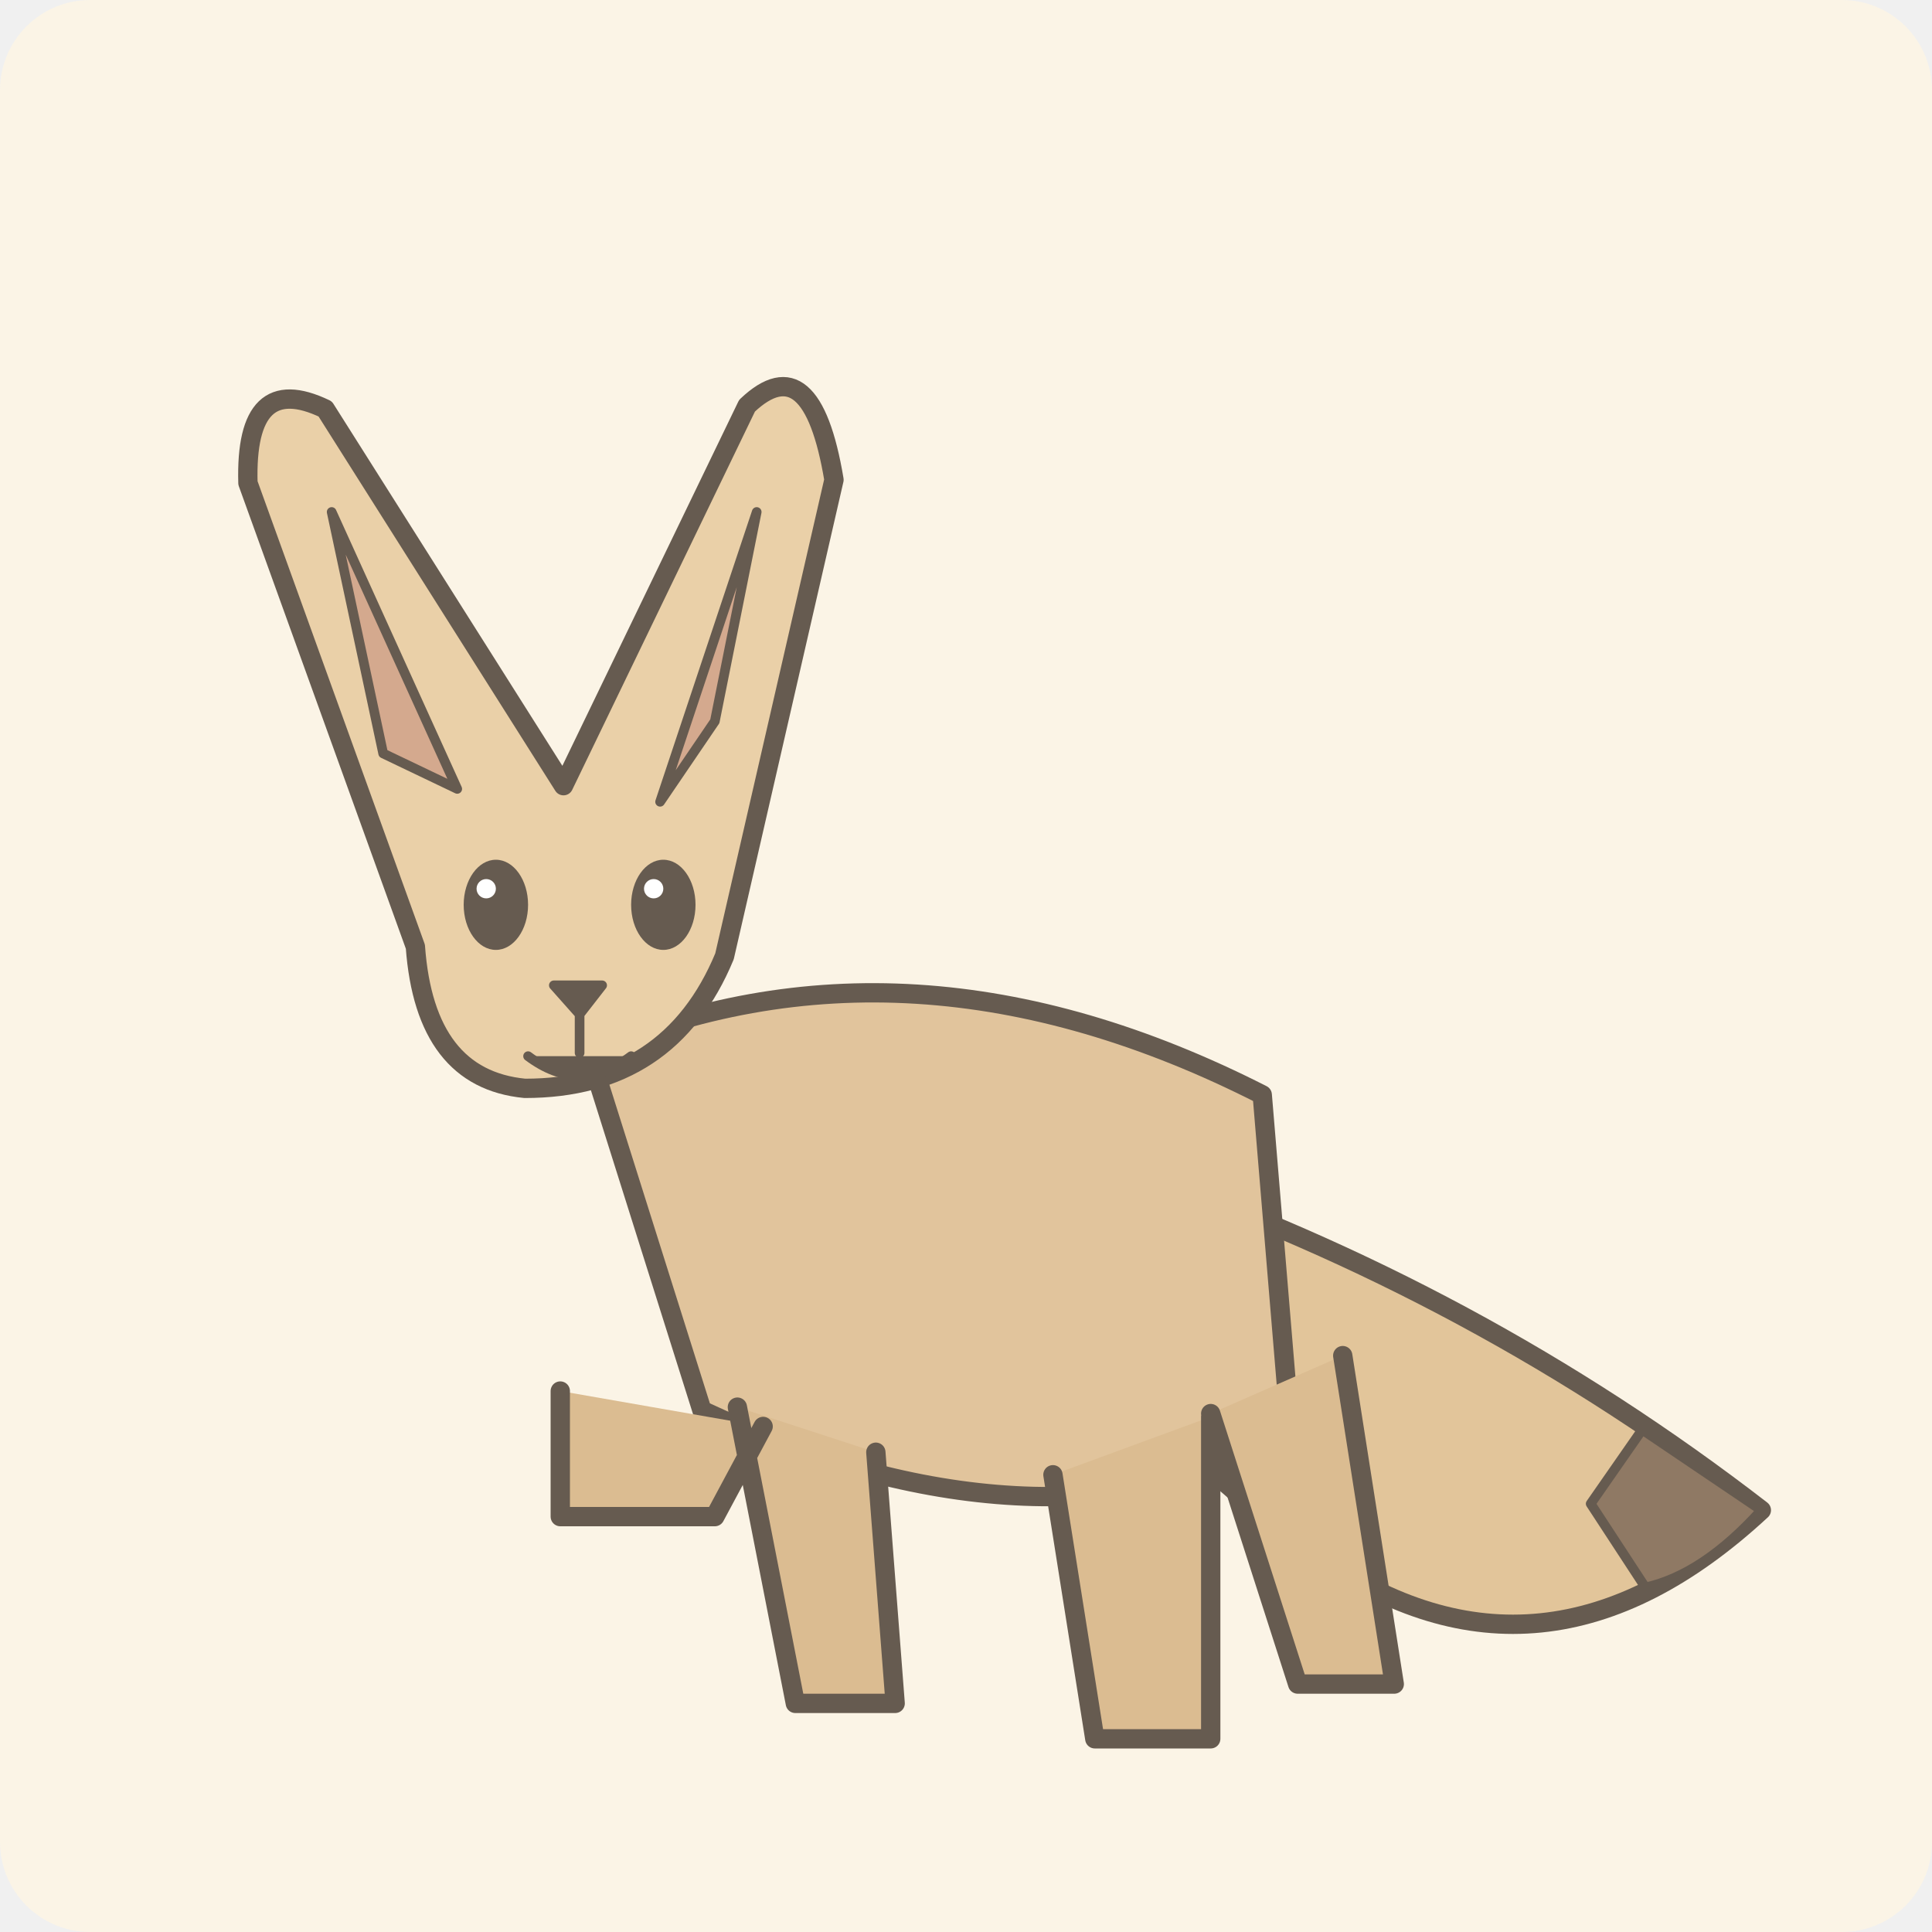
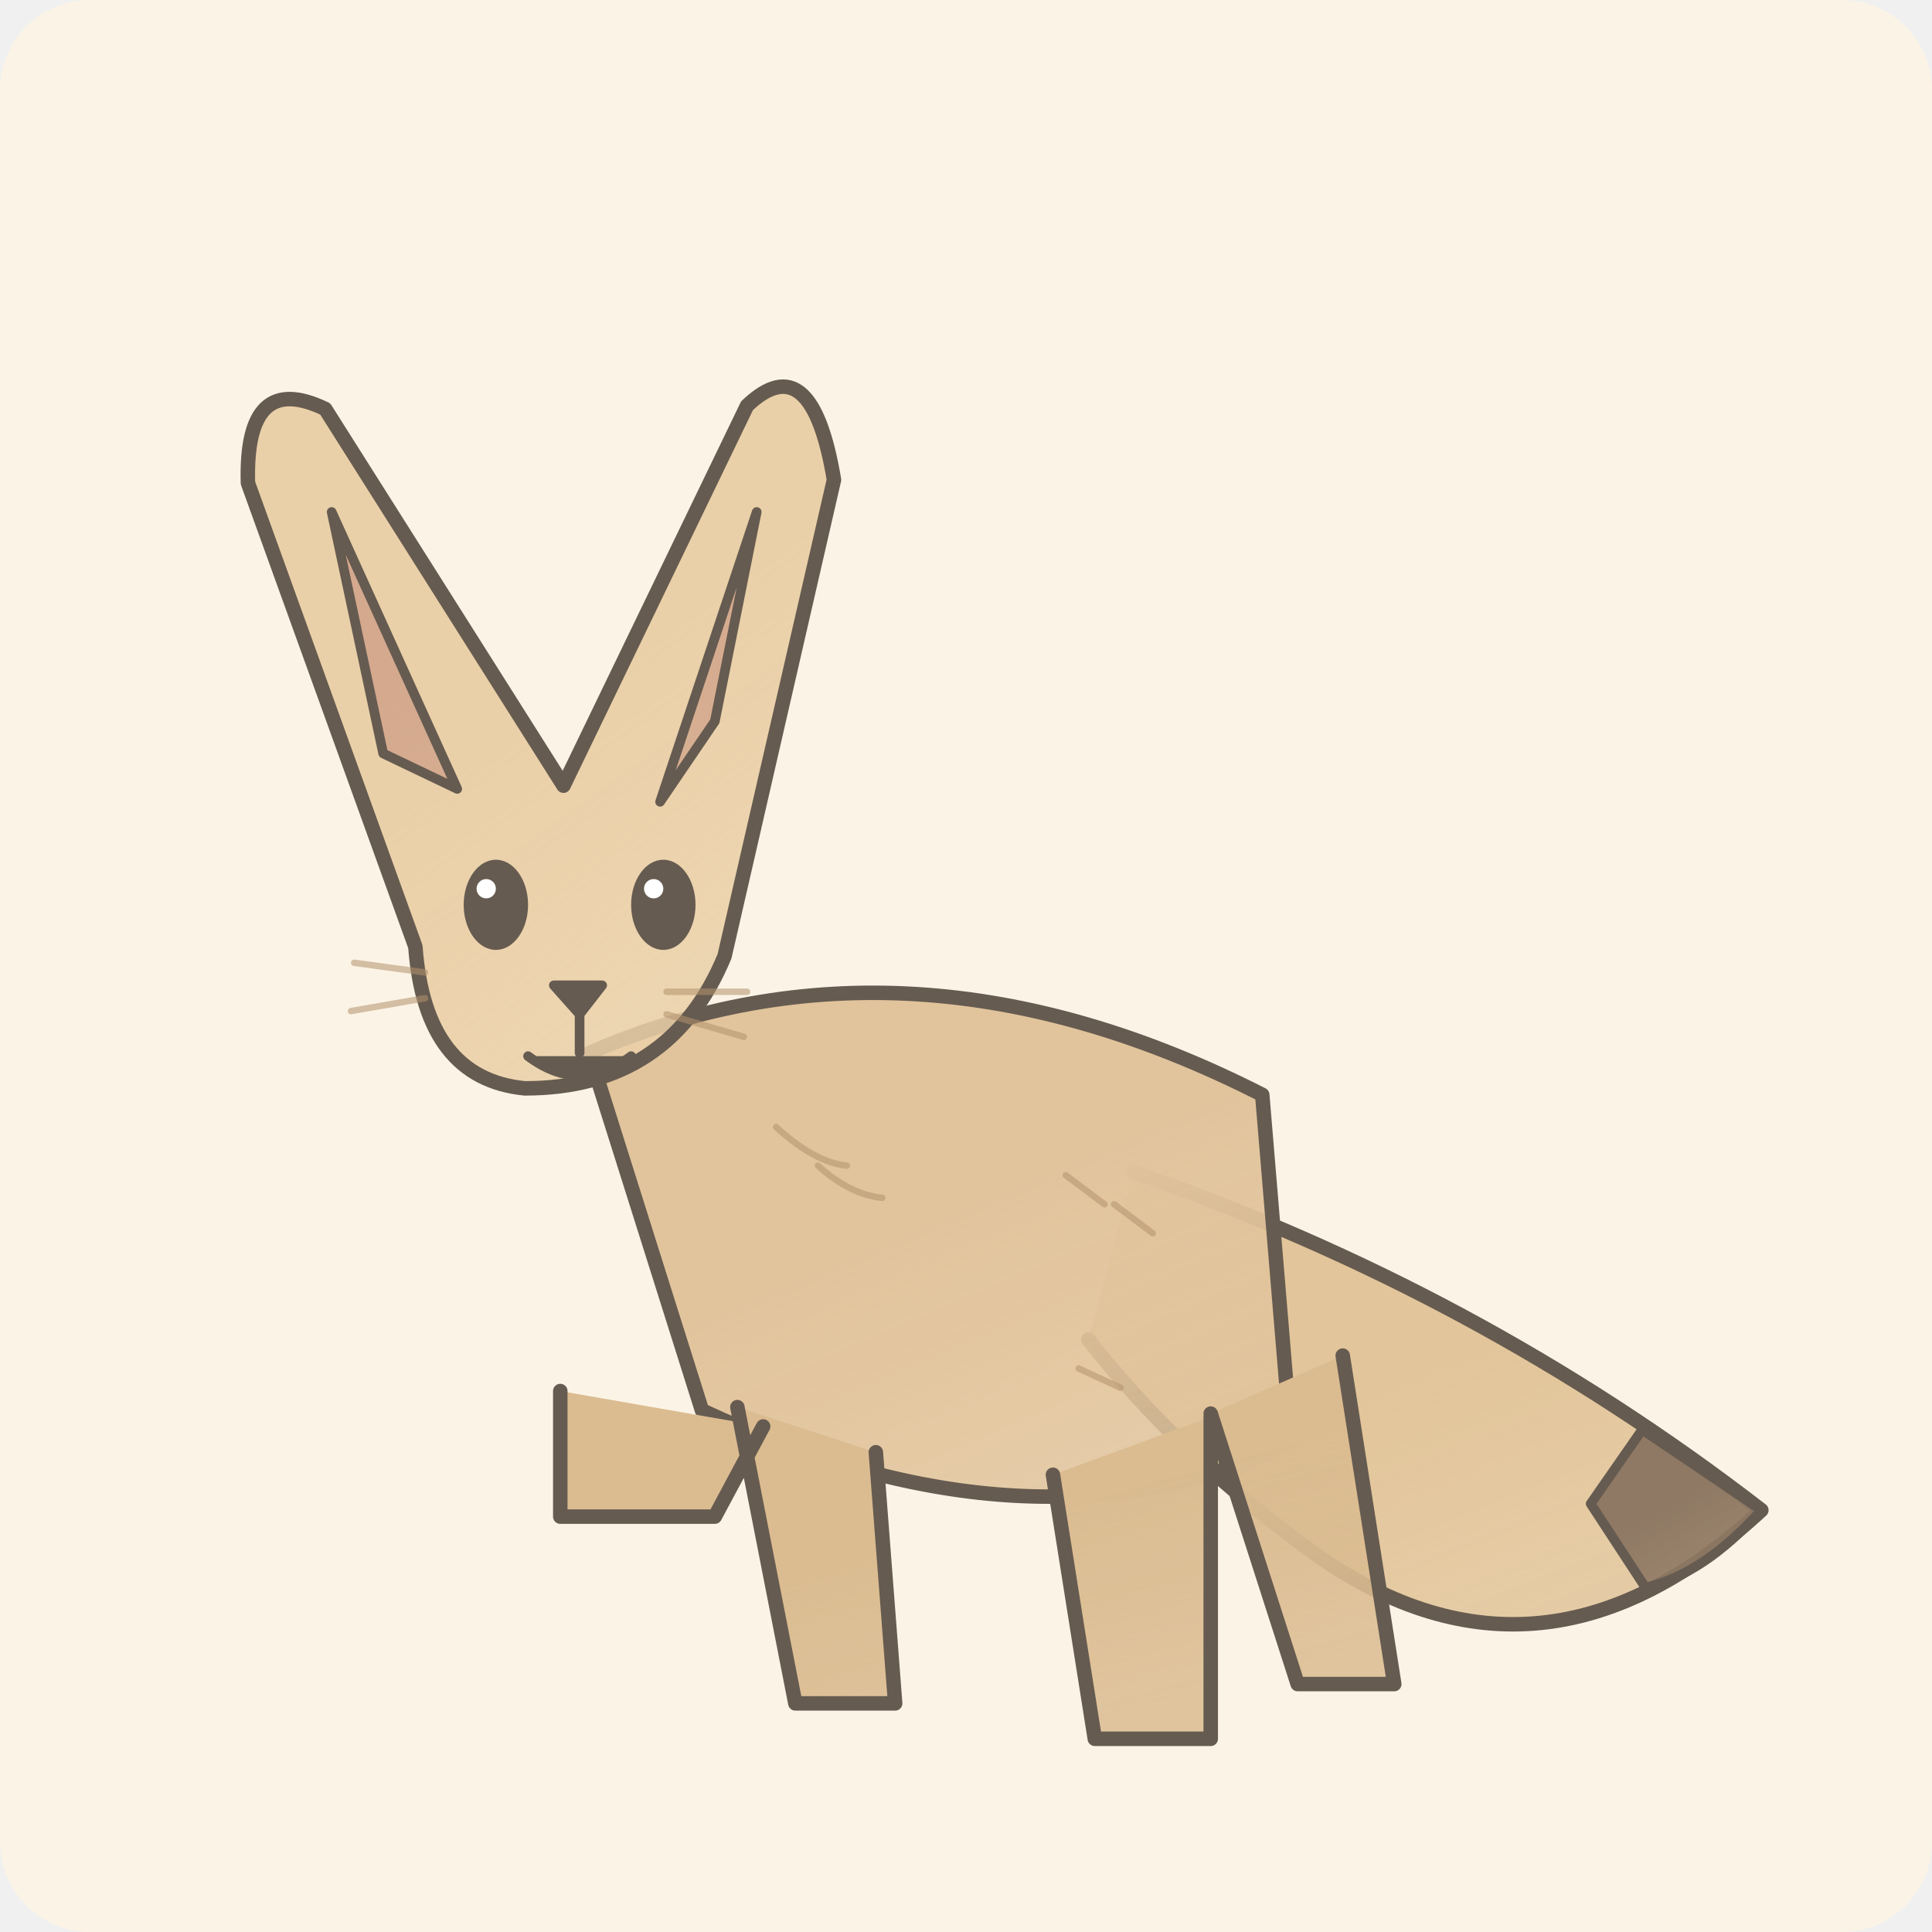
<svg xmlns="http://www.w3.org/2000/svg" viewBox="0 0 600 600" data-full-animal="fennec" data-illustration="incomplete">
  <rect width="600" height="600" rx="28" fill="#fbf4e6" />
-   <path d="M352 364Q459 401 547 469Q479 532 409 483Q366 452 338 416" fill="#e2c59a" stroke="#665b50" stroke-width="6" stroke-linecap="round" stroke-linejoin="round" />
-   <path d="M510 444L547 469Q529 489 511 493L494 467Z" fill="#8f7964" stroke="#665b50" stroke-width="3" stroke-linecap="round" stroke-linejoin="round" />
-   <path d="M183 327Q282 284 392 340L401 448Q321 486 218 438Z" fill="#e1c49c" stroke="#665b50" stroke-width="6" stroke-linecap="round" stroke-linejoin="round" />
-   <path d="M174 432L174 471L222 471L237 443M327 458L340 540L376 540L376 440M229 437L247 529L278 529L272 451M376 439L403 523L433 523L417 421" fill="#dbbc91" stroke="#665b50" stroke-width="6" stroke-linecap="round" stroke-linejoin="round" />
-   <path d="M129 294L77 150Q76 115 101 127L175 244L232 126Q252 107 259 149L225 297Q208 338 163 338Q132 335 129 294Z" fill="#ead0a8" stroke="#665b50" stroke-width="6" stroke-linecap="round" stroke-linejoin="round" />
-   <path d="M103 159L142 245L119 234ZM235 159L205 249L222 224Z" fill="#d4a98e" stroke="#665b50" stroke-width="3" stroke-linecap="round" stroke-linejoin="round" />
+   <defs>
+     <linearGradient id="coat-e2c59a" x1="0" x2=".6" y1="0" y2="1">
+       <stop stop-color="#e2c59a" />
+       <stop offset=".55" stop-color="#e2c59a" />
+       <stop offset="1" stop-color="#e2c59a" stop-opacity=".85" />
+     </linearGradient>
+     <linearGradient id="coat-8f7964" x1="0" x2=".6" y1="0" y2="1">
+       <stop stop-color="#8f7964" />
+       <stop offset=".55" stop-color="#8f7964" />
+       <stop offset="1" stop-color="#8f7964" stop-opacity=".85" />
+     </linearGradient>
+     <linearGradient id="coat-e1c49c" x1="0" x2=".6" y1="0" y2="1">
+       <stop stop-color="#e1c49c" />
+       <stop offset=".55" stop-color="#e1c49c" />
+       <stop offset="1" stop-color="#e1c49c" stop-opacity=".85" />
+     </linearGradient>
+     <linearGradient id="coat-dbbc91" x1="0" x2=".6" y1="0" y2="1">
+       <stop stop-color="#dbbc91" />
+       <stop offset=".55" stop-color="#dbbc91" />
+       <stop offset="1" stop-color="#dbbc91" stop-opacity=".85" />
+     </linearGradient>
+     <linearGradient id="coat-ead0a8" x1="0" x2=".6" y1="0" y2="1">
+       <stop stop-color="#ead0a8" />
+       <stop offset=".55" stop-color="#ead0a8" />
+       <stop offset="1" stop-color="#ead0a8" stop-opacity=".85" />
+     </linearGradient>
+     <linearGradient id="coat-d4a98e" x1="0" x2=".6" y1="0" y2="1">
+       <stop stop-color="#d4a98e" />
+       <stop offset=".55" stop-color="#d4a98e" />
+       <stop offset="1" stop-color="#d4a98e" stop-opacity=".85" />
+     </linearGradient>
+     <mask id="detail-mask">
+       <rect width="600" height="600" fill="white" />
+       <rect x="155" y="460" width="90" height="80" fill="black" />
+     </mask>
+   </defs>
+   <path d="M352 364Q459 401 547 469Q479 532 409 483Q366 452 338 416" fill="url(#coat-e2c59a)" stroke="#665b50" stroke-width="4.5" stroke-linecap="round" stroke-linejoin="round" />
+   <path d="M510 444L547 469Q529 489 511 493L494 467Z" fill="url(#coat-8f7964)" stroke="#665b50" stroke-width="3" stroke-linecap="round" stroke-linejoin="round" />
+   <path d="M183 327Q282 284 392 340L401 448Q321 486 218 438Z" fill="url(#coat-e1c49c)" stroke="#665b50" stroke-width="4.5" stroke-linecap="round" stroke-linejoin="round" />
+   <path d="M174 432L174 471L222 471L237 443M327 458L340 540L376 540L376 440M229 437L247 529L278 529L272 451M376 439L403 523L433 523L417 421" fill="url(#coat-dbbc91)" stroke="#665b50" stroke-width="4.5" stroke-linecap="round" stroke-linejoin="round" />
+   <path d="M129 294L77 150Q76 115 101 127L175 244L232 126Q252 107 259 149L225 297Q208 338 163 338Q132 335 129 294Z" fill="url(#coat-ead0a8)" stroke="#665b50" stroke-width="4.5" stroke-linecap="round" stroke-linejoin="round" />
+   <path d="M103 159L142 245L119 234ZM235 159L205 249L222 224Z" fill="url(#coat-d4a98e)" stroke="#665b50" stroke-width="3" stroke-linecap="round" stroke-linejoin="round" />
  <ellipse cx="154" cy="281" rx="10" ry="14" fill="#665b50" />
  <circle cx="151" cy="276" r="3" fill="white" />
  <ellipse cx="206" cy="281" rx="10" ry="14" fill="#665b50" />
  <circle cx="203" cy="276" r="3" fill="white" />
  <path d="M172 306L187 306L180 315ZM180 315V327M164 328Q180 340 196 328" fill="#665b50" stroke="#665b50" stroke-width="3" stroke-linecap="round" stroke-linejoin="round" />
+   <g mask="url(#detail-mask)" data-coat-details="fennec">
+     <path d="M132 302l-22 -3M132 310l-23 4M207 308l25 0M207 315l24 7M241 350q12 11 22 12M254 362q10 9 20 10M331 365l12 9M346 374l12 9M335 425l13 6" fill="none" stroke="#b3916c" stroke-width="2" stroke-linecap="round" opacity=".55" />
+   </g>
</svg>
